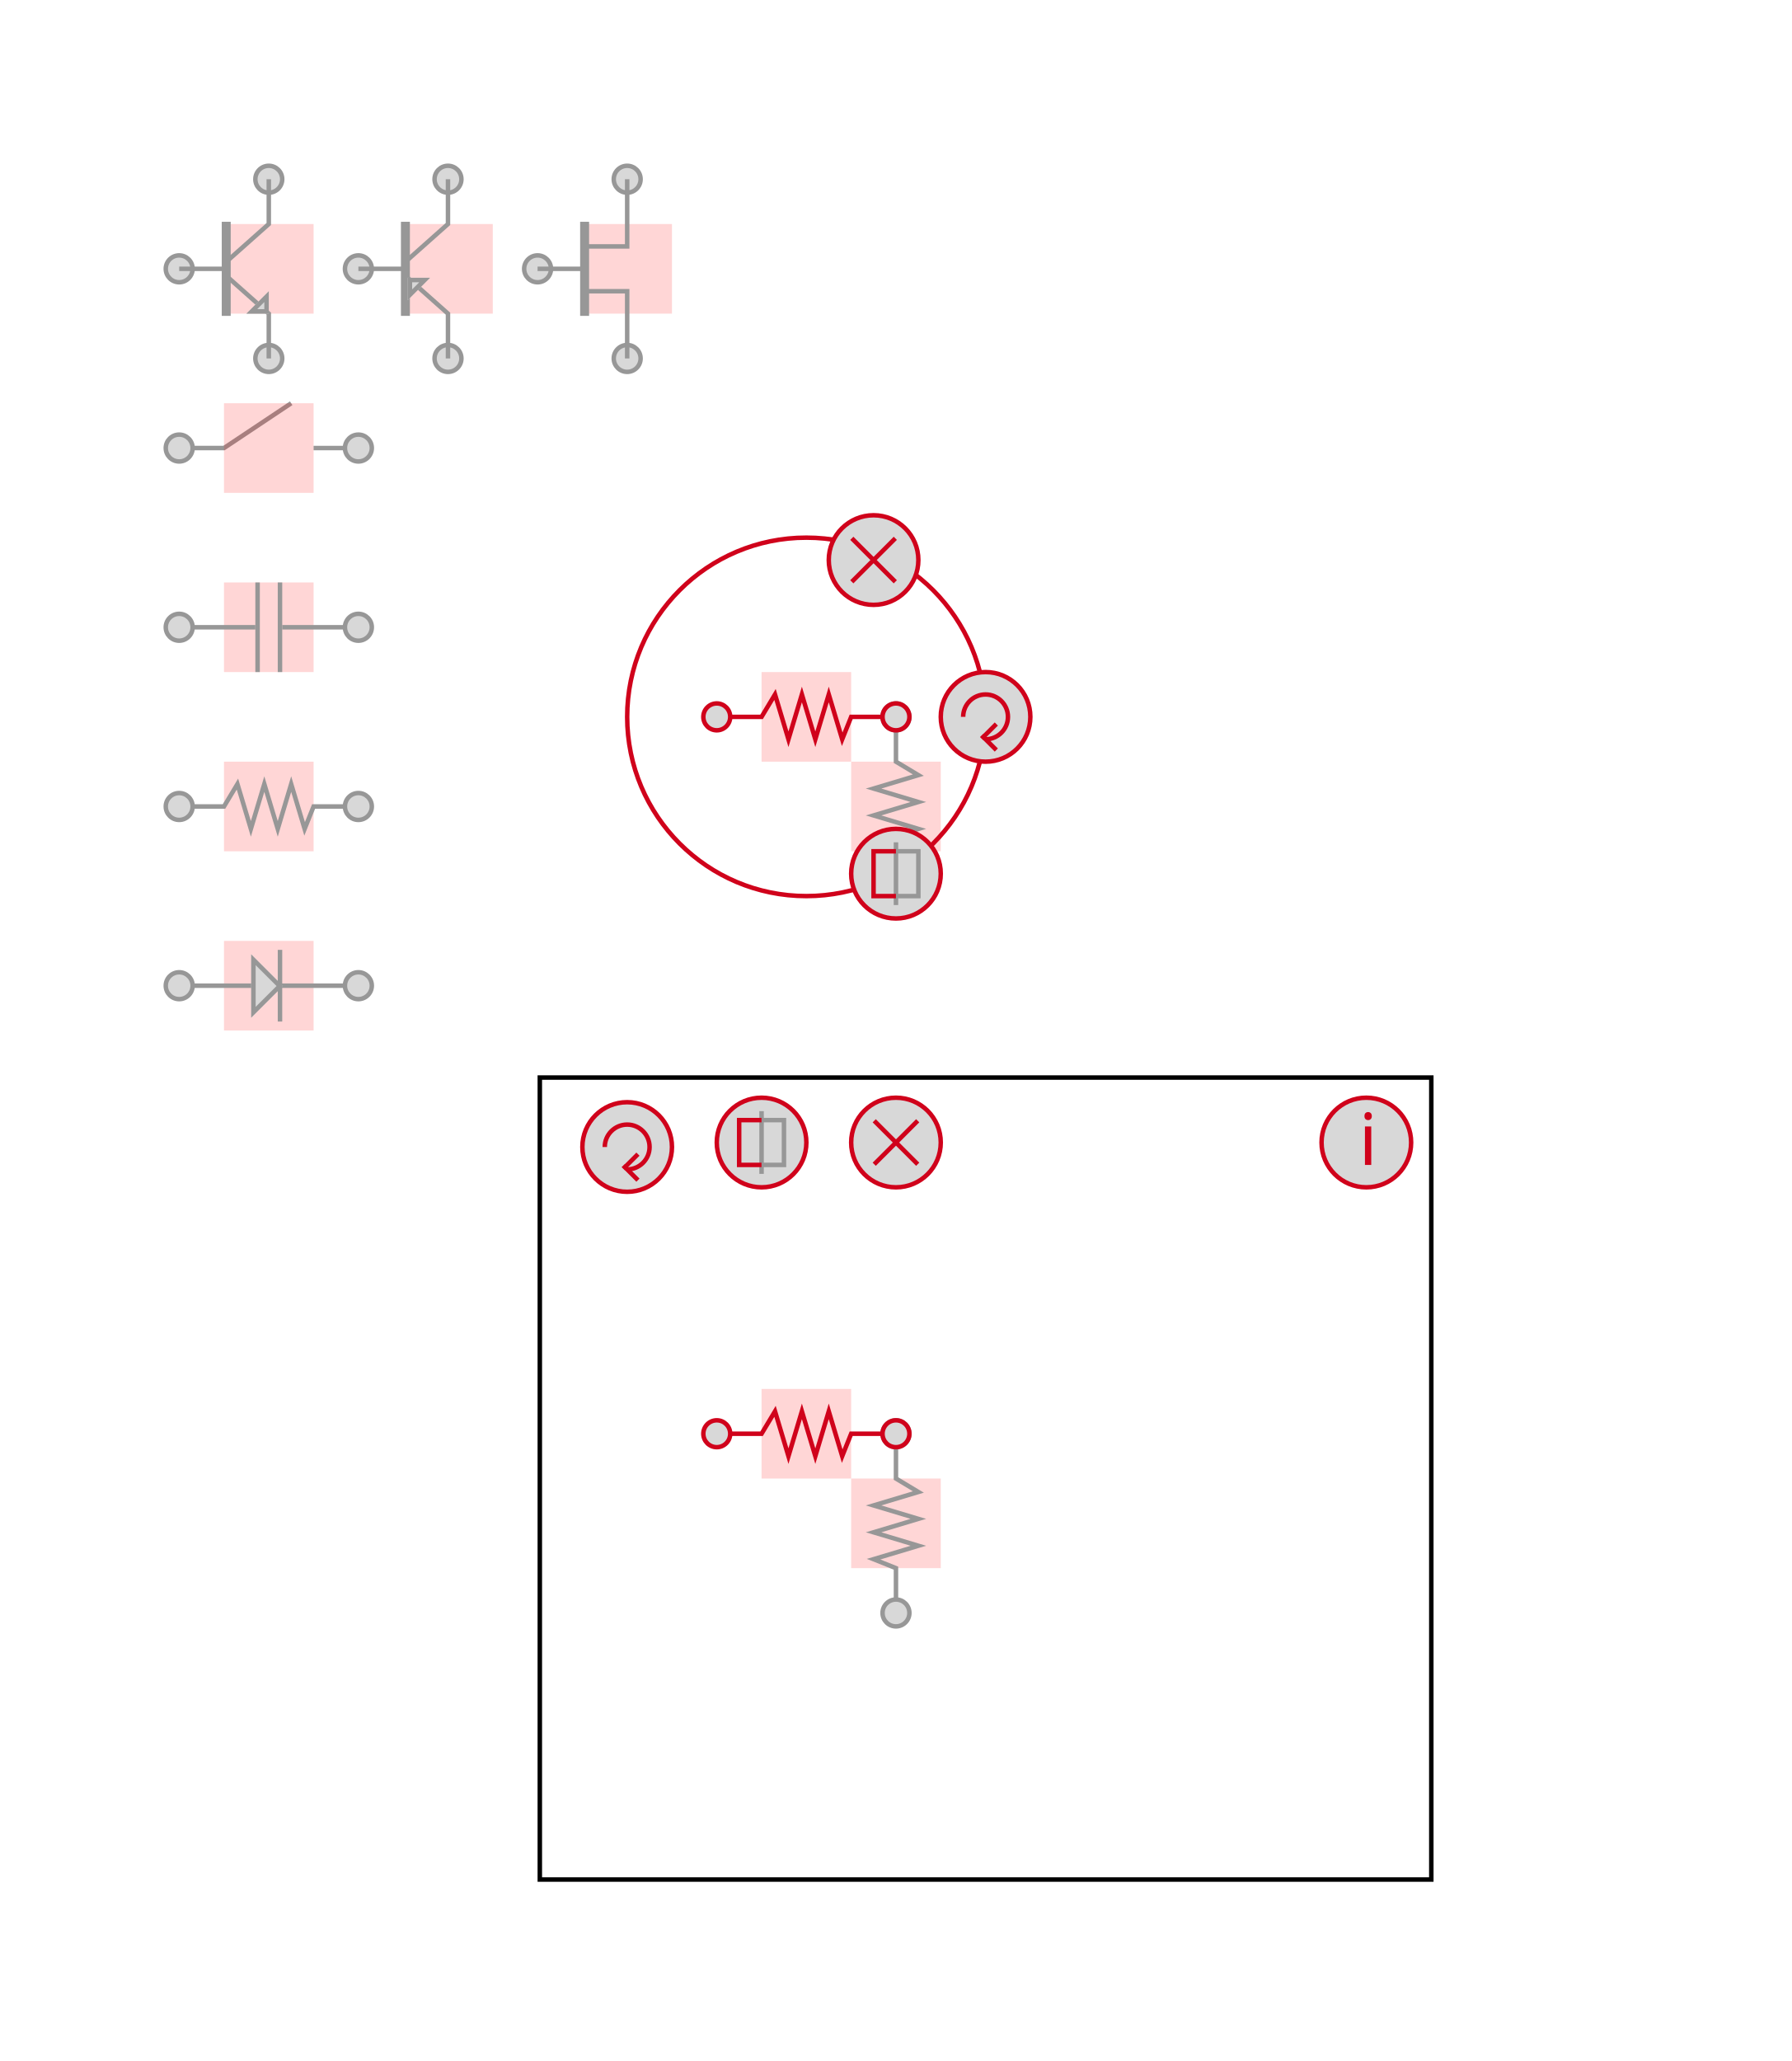
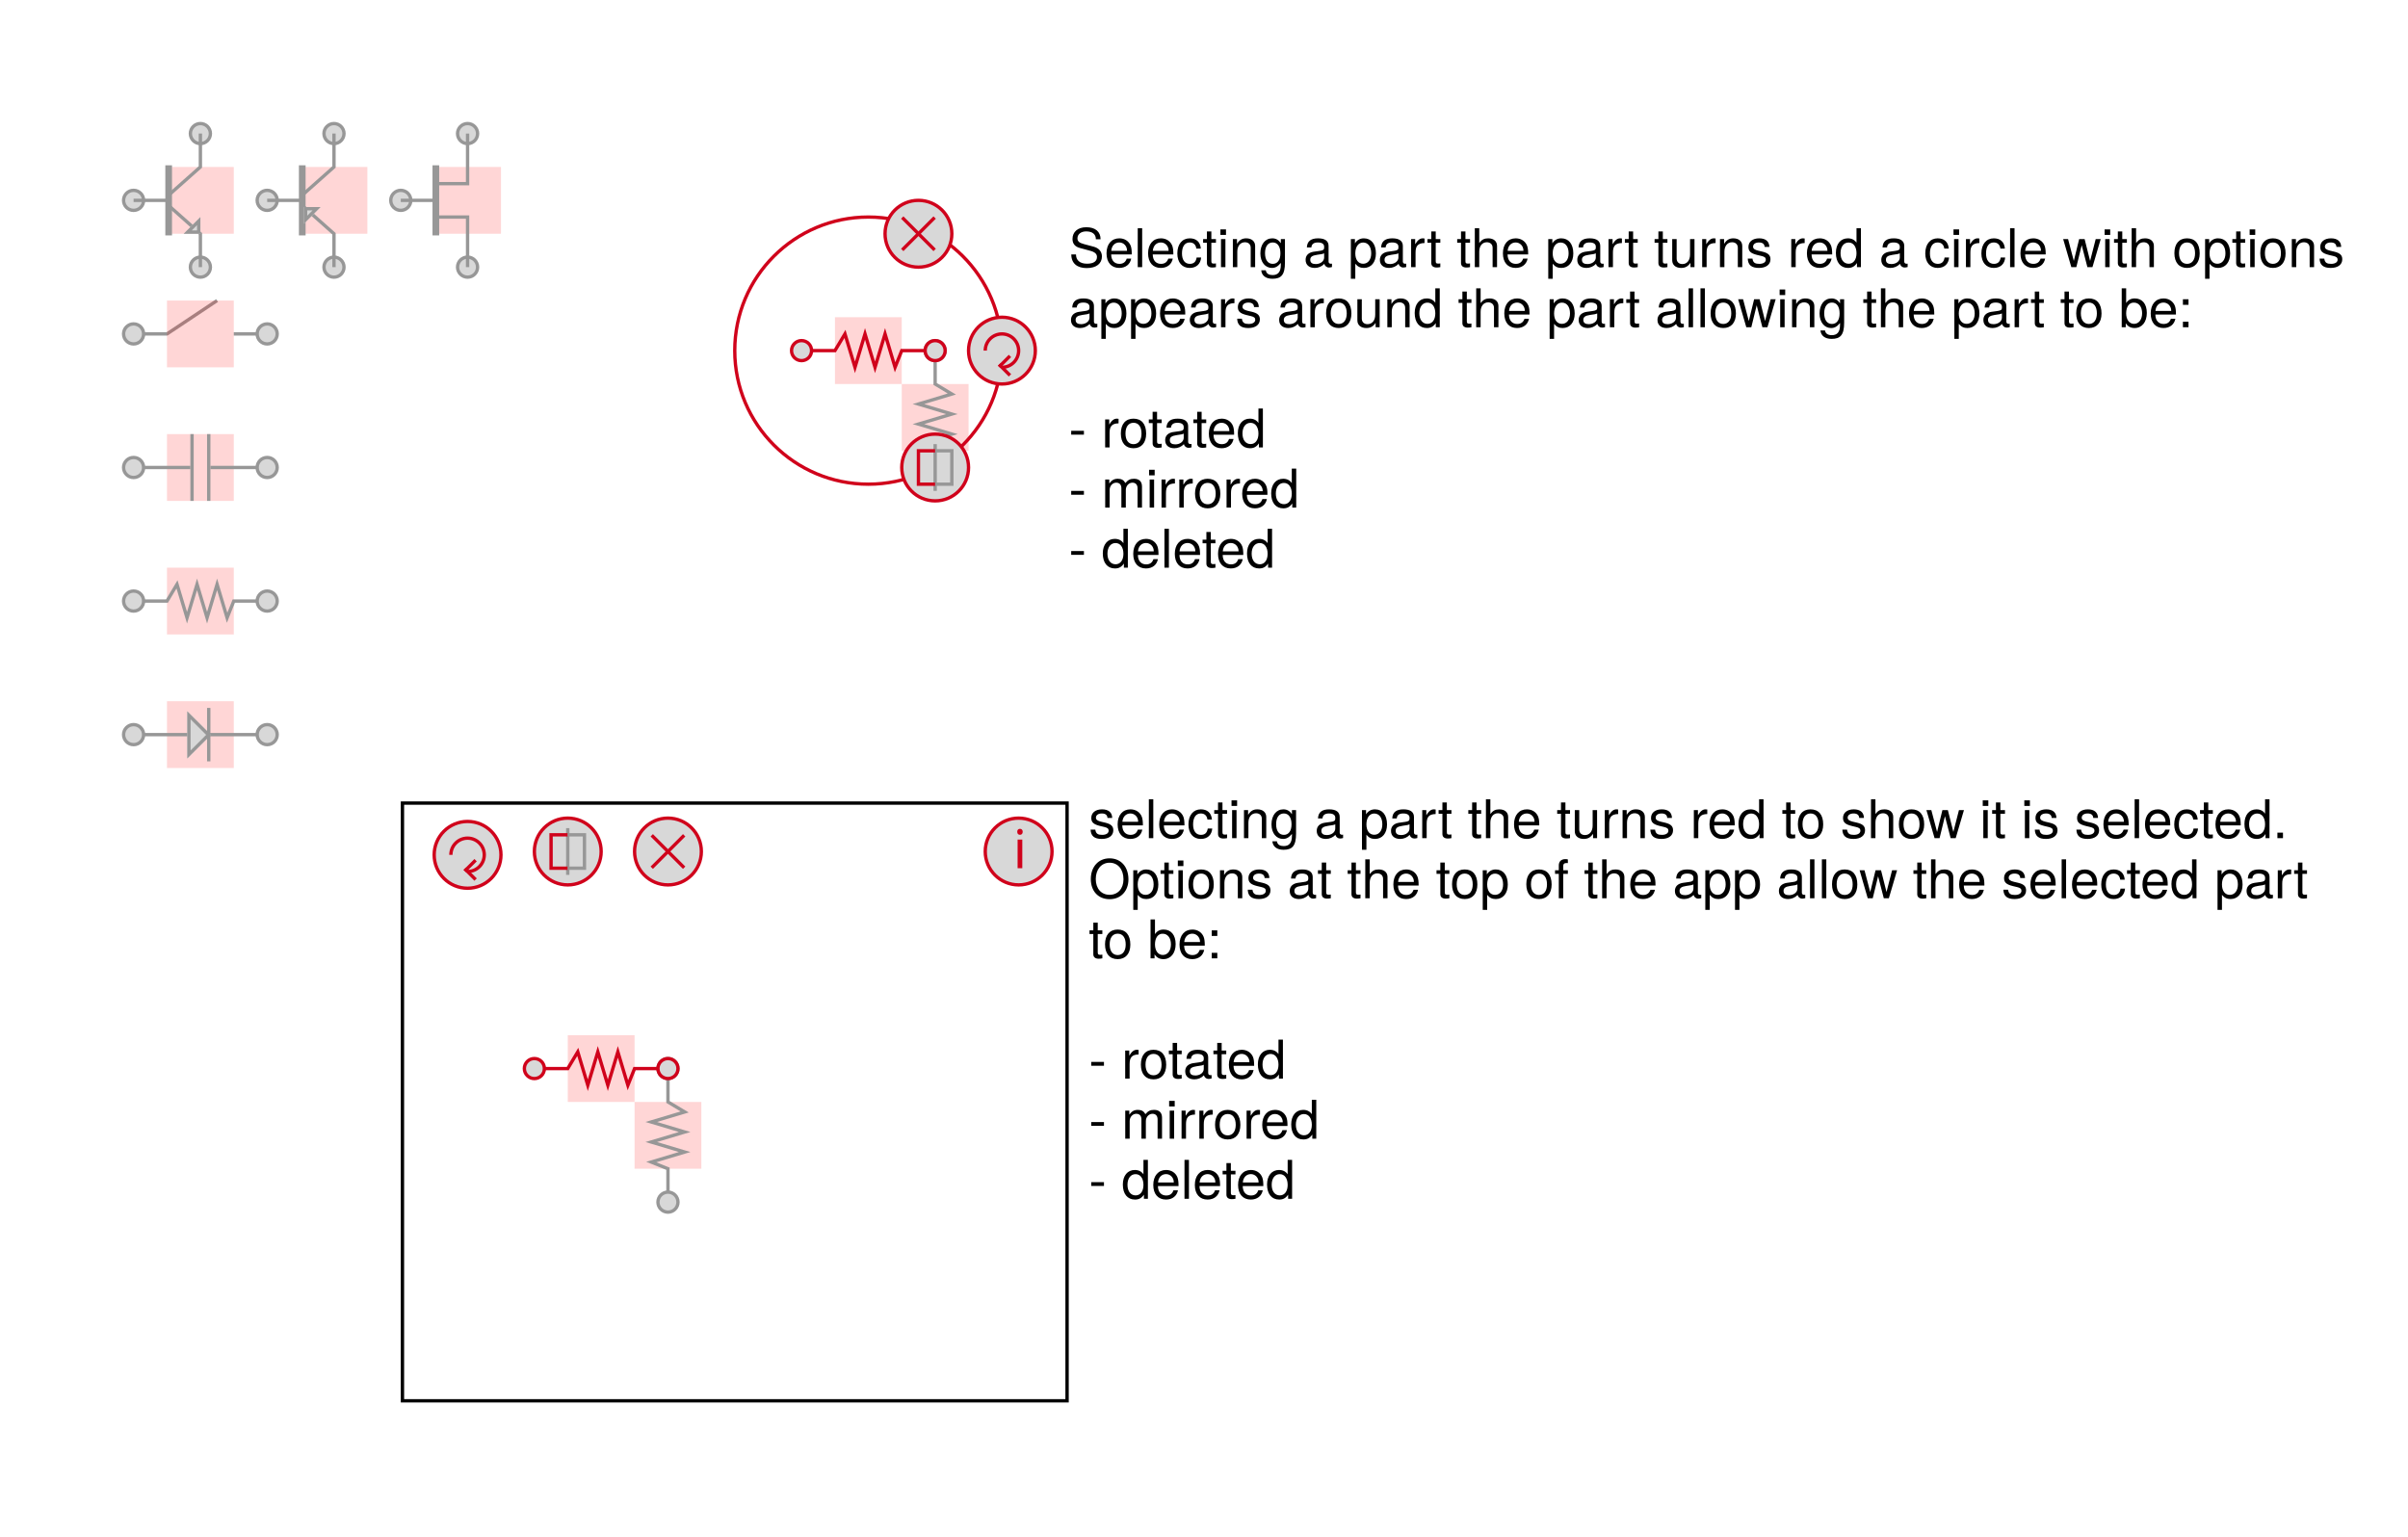
- <svg xmlns="http://www.w3.org/2000/svg" xmlns:xlink="http://www.w3.org/1999/xlink" width="400px" height="460px" viewBox="0 0 400 460" version="1.1">
+ <svg xmlns="http://www.w3.org/2000/svg" xmlns:xlink="http://www.w3.org/1999/xlink" width="721px" height="460px" viewBox="0 0 721 460" version="1.1">
  <defs>
    <polygon id="path-1" points="24.071 5.071 24.071 15.071 14.071 15.071" />
    <polygon id="path-2" points="23 28 23 33 18 33" />
    <polygon id="path-3" points="19 25 19 30 14 30" />
  </defs>
  <g id="Page-1" stroke="none" stroke-width="1" fill="none" fill-rule="evenodd">
    <g id="Circuit-Notes">
      <polyline id="Path-4" stroke="#979797" points="40 100 50 100 65 90" />
      <path d="M80,100 L70,100" id="Path-5" stroke="#979797" />
      <g id="Switch" transform="translate(37, 170)">
        <rect id="Rectangle" fill-opacity="0.163" fill="#FF0000" x="13" y="0" width="20" height="20" />
        <path d="" id="Path-2" stroke="#979797" />
        <polyline id="Path-3" stroke="#979797" points="3 10 13 10 16 5 19 15 22 5 25 15 28 5 31 15 33 10 43 10" />
        <circle id="Oval" stroke="#979797" fill="#D8D8D8" cx="3" cy="10" r="3" />
        <circle id="Oval-2" stroke="#979797" fill="#D8D8D8" cx="43" cy="10" r="3" />
      </g>
      <g id="Switch-Copy" transform="translate(37, 210)">
        <rect id="Rectangle" fill-opacity="0.163" fill="#FF0000" x="13" y="0" width="20" height="20" />
        <path d="" id="Path-2" stroke="#979797" />
        <path d="M3,10 L43.503,10" id="Path-3" stroke="#979797" />
        <g id="Rectangle-5" transform="translate(19.07107, 10.07107) rotate(-45) translate(-19.07107, -10.07107) ">
          <use fill="#D8D8D8" fill-rule="evenodd" xlink:href="#path-1" />
          <path stroke="#979797" stroke-width="1" d="M23.571,6.278 L15.278,14.571 L23.571,14.571 L23.571,6.278 Z" />
        </g>
        <path d="M25.5,2.5 L25.5,17.5" id="Line-7" stroke="#979797" stroke-linecap="square" />
        <circle id="Oval" stroke="#979797" fill="#D8D8D8" cx="3" cy="10" r="3" />
        <circle id="Oval-2" stroke="#979797" fill="#D8D8D8" cx="43" cy="10" r="3" />
      </g>
      <g id="resistor-copy-3" transform="translate(37, 90)">
        <rect id="Rectangle" fill-opacity="0.163" fill="#FF0000" x="13" y="0" width="20" height="20" />
        <path d="" id="Path-2" stroke="#979797" />
        <circle id="Oval" stroke="#979797" fill="#D8D8D8" cx="3" cy="10" r="3" />
        <circle id="Oval-2" stroke="#979797" fill="#D8D8D8" cx="43" cy="10" r="3" />
      </g>
      <rect id="Rectangle-3" stroke="#000000" x="120.5" y="240.5" width="199" height="179" />
      <g id="resistor-copy-5" transform="translate(200, 340) rotate(-270) translate(-200, -340) translate(177, 330)">
        <rect id="Rectangle" fill-opacity="0.163" fill="#FF0000" x="13" y="0" width="20" height="20" />
        <path d="" id="Path-2" stroke="#979797" />
        <polyline id="Path-3" stroke="#979797" points="3 10 13 10 16 5 19 15 22 5 25 15 28 5 31 15 33 10 43 10" />
        <circle id="Oval" stroke="#979797" fill="#D8D8D8" cx="3" cy="10" r="3" />
        <circle id="Oval-2" stroke="#979797" fill="#D8D8D8" cx="43" cy="10" r="3" />
      </g>
-       <g id="resistor-copy-4" transform="translate(200, 180) rotate(-270) translate(-200, -180) translate(177, 170)">
+       <g id="resistor-copy-4" transform="translate(280, 125) rotate(-270) translate(-280, -125) translate(257, 115)">
        <rect id="Rectangle" fill-opacity="0.163" fill="#FF0000" x="13" y="0" width="20" height="20" />
        <path d="" id="Path-2" stroke="#979797" />
        <polyline id="Path-3" stroke="#979797" points="3 10 13 10 16 5 19 15 22 5 25 15 28 5 31 15 33 10 43 10" />
        <circle id="Oval" stroke="#979797" fill="#D8D8D8" cx="3" cy="10" r="3" />
        <circle id="Oval-2" stroke="#979797" fill="#D8D8D8" cx="43" cy="10" r="3" />
      </g>
-       <g id="Group-3" transform="translate(140, 115)">
+       <g id="Group-3" transform="translate(220, 60)">
        <g id="resistor-copy" transform="translate(17, 35)">
          <rect id="Rectangle" fill-opacity="0.163" fill="#FF0000" x="13" y="0" width="20" height="20" />
          <path d="" id="Path-2" stroke="#979797" />
          <polyline id="Path-3" stroke="#D0021B" points="3 10 13 10 16 5 19 15 22 5 25 15 28 5 31 15 33 10 43 10" />
          <circle id="Oval" stroke="#D0021B" fill="#D8D8D8" cx="3" cy="10" r="3" />
          <circle id="Oval-2" stroke="#D0021B" fill="#D8D8D8" cx="43" cy="10" r="3" />
        </g>
        <circle id="Oval-3" stroke="#D0021B" cx="40" cy="45" r="40" />
        <g id="Group-2" transform="translate(45, 0)" stroke="#D0021B">
          <circle id="Oval-4" fill="#D8D8D8" cx="10" cy="10" r="10" />
          <path d="M14.5,5.5 L5.5,14.5" id="Line-4" stroke-linecap="square" />
          <path d="M5.5,5.5 L14.5,14.5" id="Line-5" stroke-linecap="square" />
        </g>
        <g id="Group" transform="translate(70, 35)" stroke="#D0021B">
          <circle id="Oval-4-Copy" fill="#D8D8D8" cx="10" cy="10" r="10" />
          <path d="M10,15 C12.761,15 15,12.761 15,10 C15,7.239 12.761,5 10,5 C7.239,5 5,7.239 5,10" id="Oval-5" fill="#D8D8D8" />
          <path d="M9.5,14.5 L12.05,11.95" id="Line-6" stroke-linecap="square" />
          <path d="M9.5,17.5 L12.05,14.95" id="Line-6-Copy" stroke-linecap="square" transform="translate(11, 16) scale(1, -1) translate(-11, -16) " />
        </g>
        <g id="Group-Copy" transform="translate(50, 70)">
          <circle id="Oval-4-Copy" stroke="#D0021B" fill="#D8D8D8" cx="10" cy="10" r="10" />
          <path d="M10,3 L10,17" id="Path-9" stroke="#979797" />
          <polyline id="Rectangle-2" stroke="#D0021B" points="10 15 5 15 5 5 5 5 10 5" />
          <polyline id="Rectangle-2-Copy" stroke="#979797" points="10 5 15 5 15 15 10 15" />
        </g>
      </g>
      <g id="Group-3-Copy" transform="translate(157, 310)">
        <g id="resistor-copy">
          <rect id="Rectangle" fill-opacity="0.163" fill="#FF0000" x="13" y="0" width="20" height="20" />
          <path d="" id="Path-2" stroke="#979797" />
          <polyline id="Path-3" stroke="#D0021B" points="3 10 13 10 16 5 19 15 22 5 25 15 28 5 31 15 33 10 43 10" />
          <circle id="Oval" stroke="#D0021B" fill="#D8D8D8" cx="3" cy="10" r="3" />
          <circle id="Oval-2" stroke="#D0021B" fill="#D8D8D8" cx="43" cy="10" r="3" />
        </g>
      </g>
      <g id="Group-Copy-3" transform="translate(160, 245)">
        <circle id="Oval-4-Copy" stroke="#D0021B" fill="#D8D8D8" cx="10" cy="10" r="10" />
        <path d="M10,3 L10,17" id="Path-9" stroke="#979797" />
        <polyline id="Rectangle-2" stroke="#D0021B" points="10 15 5 15 5 5 5 5 10 5" />
        <polyline id="Rectangle-2-Copy" stroke="#979797" points="10 5 15 5 15 15 10 15" />
      </g>
      <g id="Group-2" transform="translate(190, 245)" stroke="#D0021B">
        <circle id="Oval-4" fill="#D8D8D8" cx="10" cy="10" r="10" />
        <path d="M14.5,5.5 L5.5,14.5" id="Line-4" stroke-linecap="square" />
        <path d="M5.5,5.5 L14.5,14.5" id="Line-5" stroke-linecap="square" />
      </g>
      <g id="Group-Copy-2" transform="translate(130, 246)" stroke="#D0021B">
        <circle id="Oval-4-Copy" fill="#D8D8D8" cx="10" cy="10" r="10" />
        <path d="M10,15 C12.761,15 15,12.761 15,10 C15,7.239 12.761,5 10,5 C7.239,5 5,7.239 5,10" id="Oval-5" fill="#D8D8D8" />
        <path d="M9.5,14.5 L12.05,11.95" id="Line-6" stroke-linecap="square" />
        <path d="M9.5,17.5 L12.05,14.95" id="Line-6-Copy" stroke-linecap="square" transform="translate(11, 16) scale(1, -1) translate(-11, -16) " />
      </g>
      <g id="capaciter" transform="translate(37, 130)">
        <rect id="Rectangle" fill-opacity="0.163" fill="#FF0000" x="13" y="0" width="20" height="20" />
        <path d="" id="Path-2" stroke="#979797" />
        <path d="M3,10 L20,10 M26,10 L43,10" id="Path-3" stroke="#979797" />
        <circle id="Oval" stroke="#979797" fill="#D8D8D8" cx="3" cy="10" r="3" />
        <circle id="Oval-2" stroke="#979797" fill="#D8D8D8" cx="43" cy="10" r="3" />
        <path d="M20.5,0.5 L20.5,19.5" id="Line" stroke="#979797" stroke-linecap="square" />
        <path d="M25.5,0.5 L25.5,19.5" id="Line-Copy" stroke="#979797" stroke-linecap="square" />
      </g>
      <g id="Transistor" transform="translate(37, 37)">
        <rect id="Rectangle" fill-opacity="0.163" fill="#FF0000" x="13" y="13" width="20" height="20" />
        <path d="M13.5,13.5 L13.5,32.5" id="Line-3" stroke="#979797" stroke-width="2" stroke-linecap="square" />
        <circle id="Oval" stroke="#979797" fill="#D8D8D8" cx="3" cy="23" r="3" />
        <circle id="Oval-Copy" stroke="#979797" fill="#D8D8D8" cx="23" cy="43" r="3" />
        <circle id="Oval-Copy-2" stroke="#979797" fill="#D8D8D8" cx="23" cy="3" r="3" />
        <polyline id="Path-6" stroke="#979797" points="14 25 23 33 23 43" />
        <g id="Rectangle-4">
          <use fill="#D8D8D8" fill-rule="evenodd" xlink:href="#path-2" />
          <path stroke="#979797" stroke-width="1" d="M22.5,29.207 L19.207,32.5 L22.5,32.5 L22.5,29.207 Z" />
        </g>
        <polyline id="Path-7" stroke="#979797" points="14 21 23 13 23 3" />
        <path d="M13,23 L3,23" id="Path-8" stroke="#979797" />
      </g>
      <g id="Transistor-Copy" transform="translate(77, 37)">
        <rect id="Rectangle" fill-opacity="0.163" fill="#FF0000" x="13" y="13" width="20" height="20" />
        <path d="M13.5,13.5 L13.5,32.5" id="Line-3" stroke="#979797" stroke-width="2" stroke-linecap="square" />
        <circle id="Oval" stroke="#979797" fill="#D8D8D8" cx="3" cy="23" r="3" />
        <circle id="Oval-Copy" stroke="#979797" fill="#D8D8D8" cx="23" cy="43" r="3" />
        <circle id="Oval-Copy-2" stroke="#979797" fill="#D8D8D8" cx="23" cy="3" r="3" />
        <polyline id="Path-6" stroke="#979797" points="14 25 23 33 23 43" />
        <g id="Rectangle-4" transform="translate(16.5, 27.5) scale(-1, -1) translate(-16.5, -27.5) ">
          <use fill="#D8D8D8" fill-rule="evenodd" xlink:href="#path-3" />
          <path stroke="#979797" stroke-width="1" d="M18.5,26.207 L15.207,29.5 L18.5,29.5 L18.5,26.207 Z" />
        </g>
        <polyline id="Path-7" stroke="#979797" points="14 21 23 13 23 3" />
        <path d="M13,23 L3,23" id="Path-8" stroke="#979797" />
      </g>
      <g id="Transistor-Copy-2" transform="translate(117, 37)">
        <rect id="Rectangle" fill-opacity="0.163" fill="#FF0000" x="13" y="13" width="20" height="20" />
        <path d="M13.5,13.5 L13.5,32.5" id="Line-3" stroke="#979797" stroke-width="2" stroke-linecap="square" />
        <circle id="Oval" stroke="#979797" fill="#D8D8D8" cx="3" cy="23" r="3" />
        <circle id="Oval-Copy" stroke="#979797" fill="#D8D8D8" cx="23" cy="43" r="3" />
        <circle id="Oval-Copy-2" stroke="#979797" fill="#D8D8D8" cx="23" cy="3" r="3" />
        <polyline id="Path-6" stroke="#979797" points="14 28 23 28 23 43" />
        <polyline id="Path-7" stroke="#979797" points="14 18 23 18 23 3" />
        <path d="M13,23 L3,23" id="Path-8" stroke="#979797" />
      </g>
      <g id="Group-4" transform="translate(295, 244)">
        <g id="Group-Copy-4" transform="translate(0, 1)" fill="#D8D8D8" stroke="#D0021B">
          <circle id="Oval-4-Copy" cx="10" cy="10" r="10" />
        </g>
        <text id="i" font-family="Lobster-Regular, Lobster" font-size="16" font-weight="normal" fill="#D0021B">
          <tspan x="8.328" y="16">i</tspan>
        </text>
      </g>
+       <text id="Selecting-a-part-the" font-family="HelveticaNeue, Helvetica Neue" font-size="16" font-weight="normal" fill="#000000">
+         <tspan x="320" y="80">Selecting a part the part turns red a circle with options </tspan>
+         <tspan x="320" y="98">appears around the part allowing the part to be:</tspan>
+         <tspan x="320" y="116" />
+         <tspan x="320" y="134">- rotated</tspan>
+         <tspan x="320" y="152">- mirrored </tspan>
+         <tspan x="320" y="170">- deleted</tspan>
+       </text>
+       <text id="selecting-a-part-the" font-family="HelveticaNeue, Helvetica Neue" font-size="16" font-weight="normal" fill="#000000">
+         <tspan x="326" y="251">selecting a part the turns red to show it is selected. </tspan>
+         <tspan x="326" y="269">Options at the top of the app allow the selected part </tspan>
+         <tspan x="326" y="287">to be:  </tspan>
+         <tspan x="326" y="305" />
+         <tspan x="326" y="323">- rotated</tspan>
+         <tspan x="326" y="341">- mirrored </tspan>
+         <tspan x="326" y="359">- deleted</tspan>
+       </text>
    </g>
  </g>
</svg>
